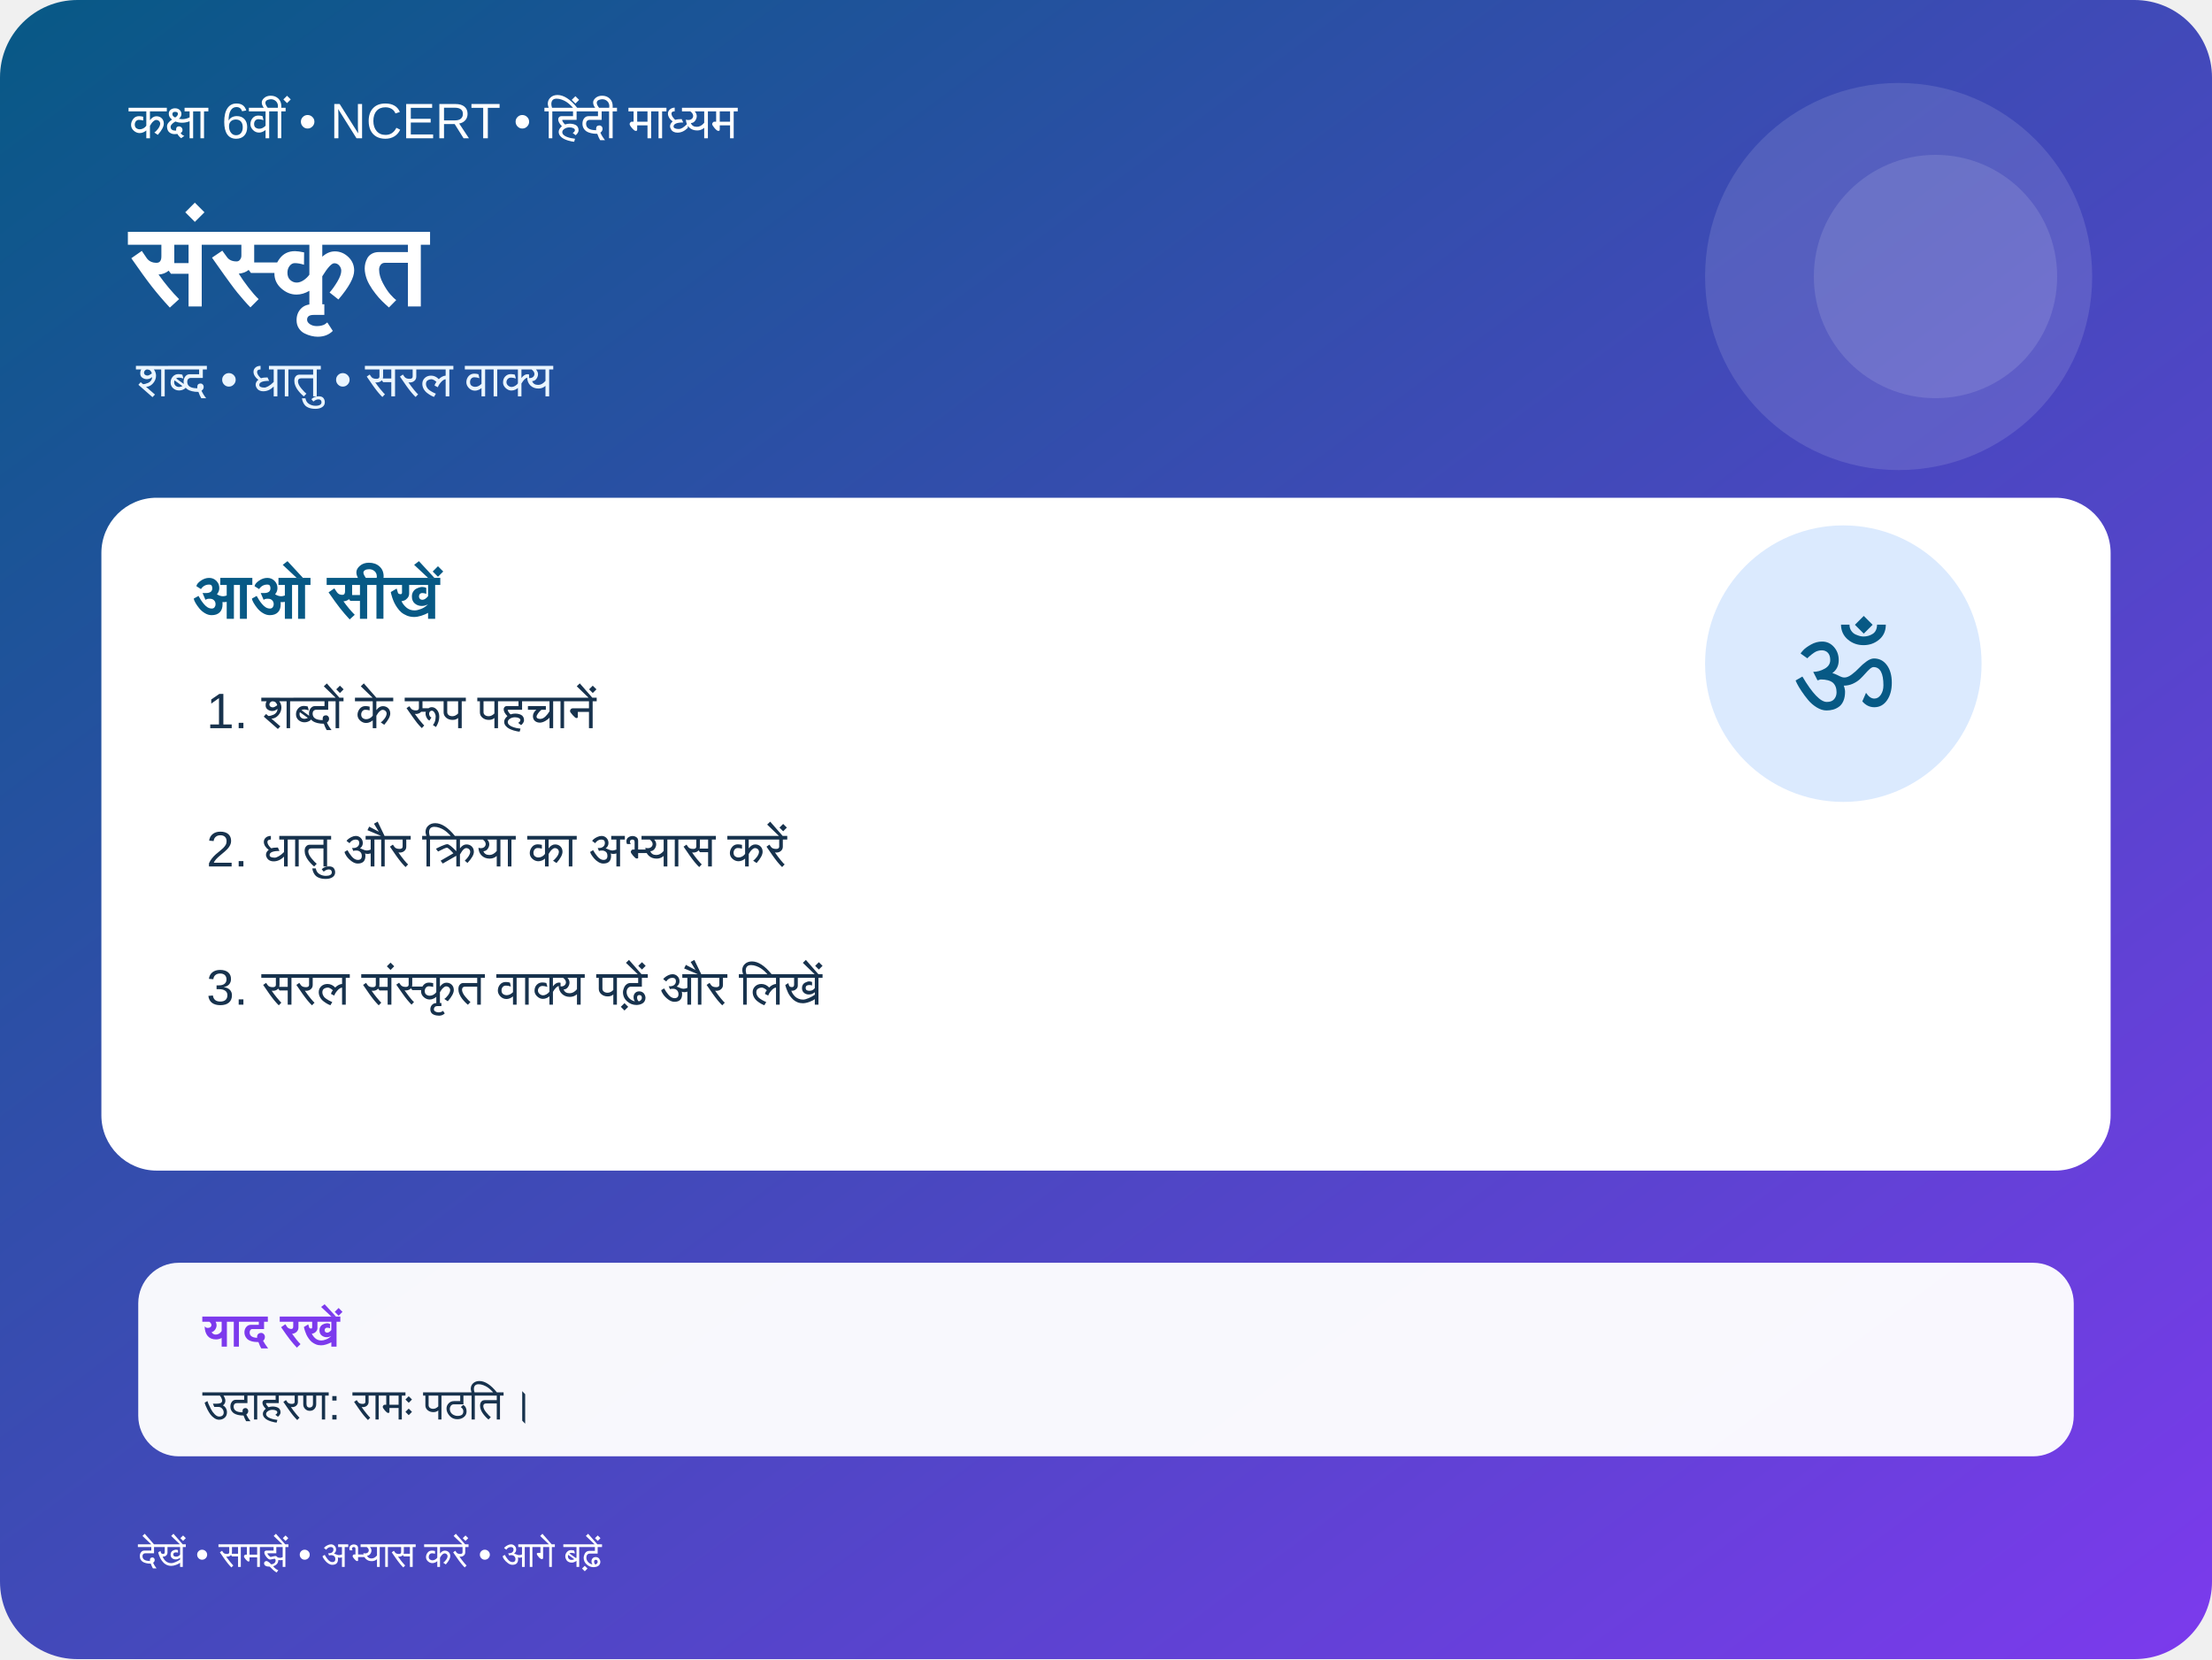
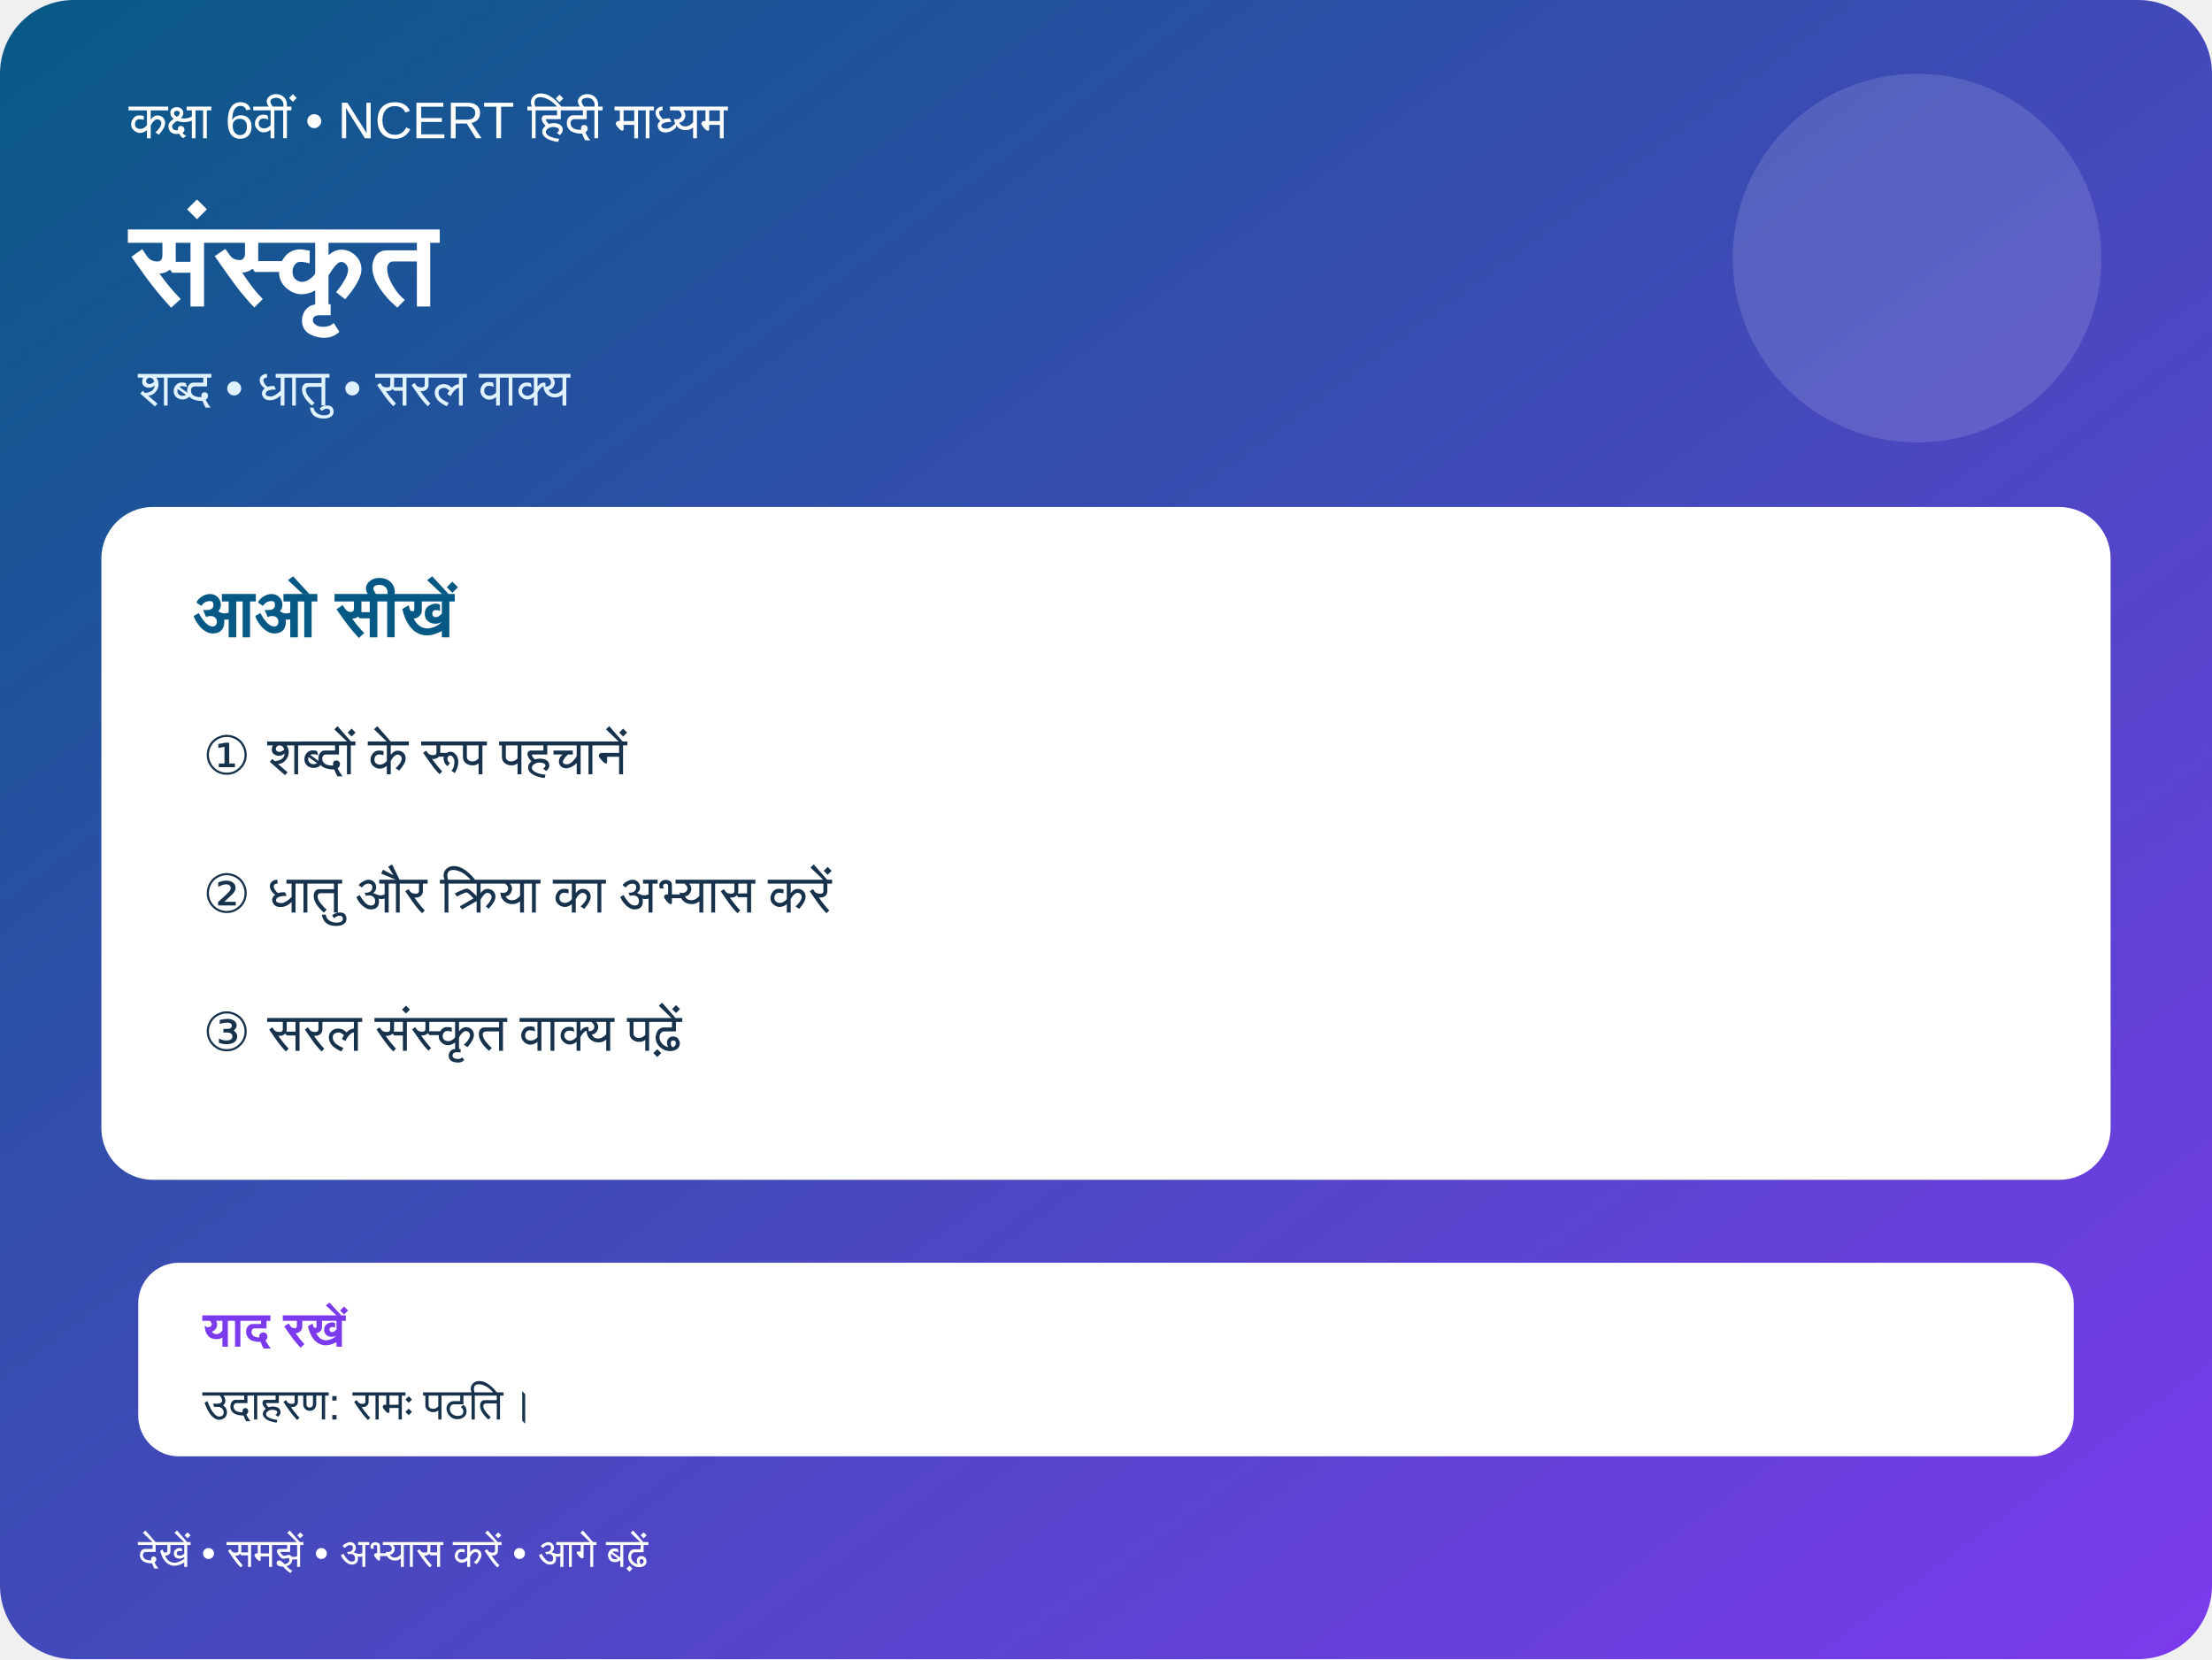
<svg xmlns="http://www.w3.org/2000/svg" width="1200" height="900" viewBox="0 0 1200 900">
  <defs>
-     <linearGradient id="bg" x1="0" y1="0" x2="1" y2="1">
+     <linearGradient id="g" x2="1" y2="1">
      <stop stop-color="#075985" />
      <stop offset="1" stop-color="#7c3aed" />
    </linearGradient>
  </defs>
-   <rect width="1200" height="900" rx="42" fill="url(#bg)" />
-   <circle cx="1030" cy="150" r="105" fill="#ffffff" opacity=".12" />
-   <circle cx="1050" cy="150" r="66" fill="#ffffff" opacity=".12" />
-   <text x="70" y="75" font-size="27" fill="#fff" font-family="Arial">कक्षा 6वीं • NCERT • हिंदी माध्यम</text>
-   <text x="70" y="165" font-size="62" font-weight="bold" fill="#fff" font-family="Arial">संस्कृत</text>
-   <text x="74" y="215" font-size="27" fill="#eaf5ff" font-family="Arial">शब्द • धातु • सरल वाक्य</text>
-   <rect x="55" y="270" width="1090" height="365" rx="30" fill="#fff" />
-   <circle cx="1000" cy="360" r="75" fill="#dbeafe" />
-   <text x="1000" y="385" text-anchor="middle" font-size="65" fill="#075985" font-family="Arial">ॐ</text>
-   <text x="105" y="335" font-size="34" font-weight="bold" fill="#075985" font-family="Arial">आओ सीखें</text>
-   <text x="112" y="395" font-size="27" fill="#17324d" font-family="Arial">1. शब्दों के रूप पहचानें</text>
-   <text x="112" y="470" font-size="27" fill="#17324d" font-family="Arial">2. धातु और क्रिया का अभ्यास करें</text>
-   <text x="112" y="545" font-size="27" fill="#17324d" font-family="Arial">3. सरल संस्कृत वाक्य पढ़ें और लिखें</text>
-   <rect x="75" y="685" width="1050" height="105" rx="22" fill="#fff" opacity=".96" />
-   <text x="110" y="730" font-size="25" font-weight="bold" fill="#7c3aed" font-family="Arial">याद रखें</text>
-   <text x="110" y="770" font-size="24" fill="#17324d" font-family="Arial">उदाहरण: रामः पठति।</text>
-   <text x="75" y="850" font-size="20" fill="#fff" font-family="Arial">देखें • समझें • अभ्यास करें • आगे बढ़ें</text>
+   <rect width="1200" height="900" rx="40" fill="url(#g)" />
+   <circle cx="1040" cy="140" r="100" fill="#fff" opacity=".13" />
+   <text x="70" y="75" fill="white" font-size="28" font-family="Arial">कक्षा 6वीं • NCERT हिंदी माध्यम</text>
+   <text x="70" y="165" fill="white" font-size="64" font-weight="bold" font-family="Arial">संस्कृत</text>
+   <text x="75" y="220" fill="#e0f2fe" font-size="28" font-family="Arial">शब्द • धातु • सरल वाक्य</text>
+   <rect x="55" y="275" width="1090" height="365" rx="28" fill="white" />
+   <text x="105" y="345" fill="#075985" font-size="36" font-weight="bold" font-family="Arial">आओ सीखें</text>
+   <g fill="#17324d" font-size="29" font-family="Arial">
+     <text x="110" y="420">① शब्दों के रूप पहचानें</text>
+     <text x="110" y="495">② धातु और क्रिया का अभ्यास करें</text>
+     <text x="110" y="570">③ सरल संस्कृत वाक्य पढ़ें</text>
+   </g>
+   <rect x="75" y="685" width="1050" height="105" rx="22" fill="white" />
+   <text x="110" y="730" fill="#7c3aed" font-size="26" font-weight="bold" font-family="Arial">याद रखें</text>
+   <text x="110" y="770" fill="#17324d" font-size="24" font-family="Arial">उदाहरण: रामः पठति।</text>
+   <text x="75" y="850" fill="white" font-size="22" font-family="Arial">देखें • समझें • अभ्यास करें • आगे बढ़ें</text>
</svg>
